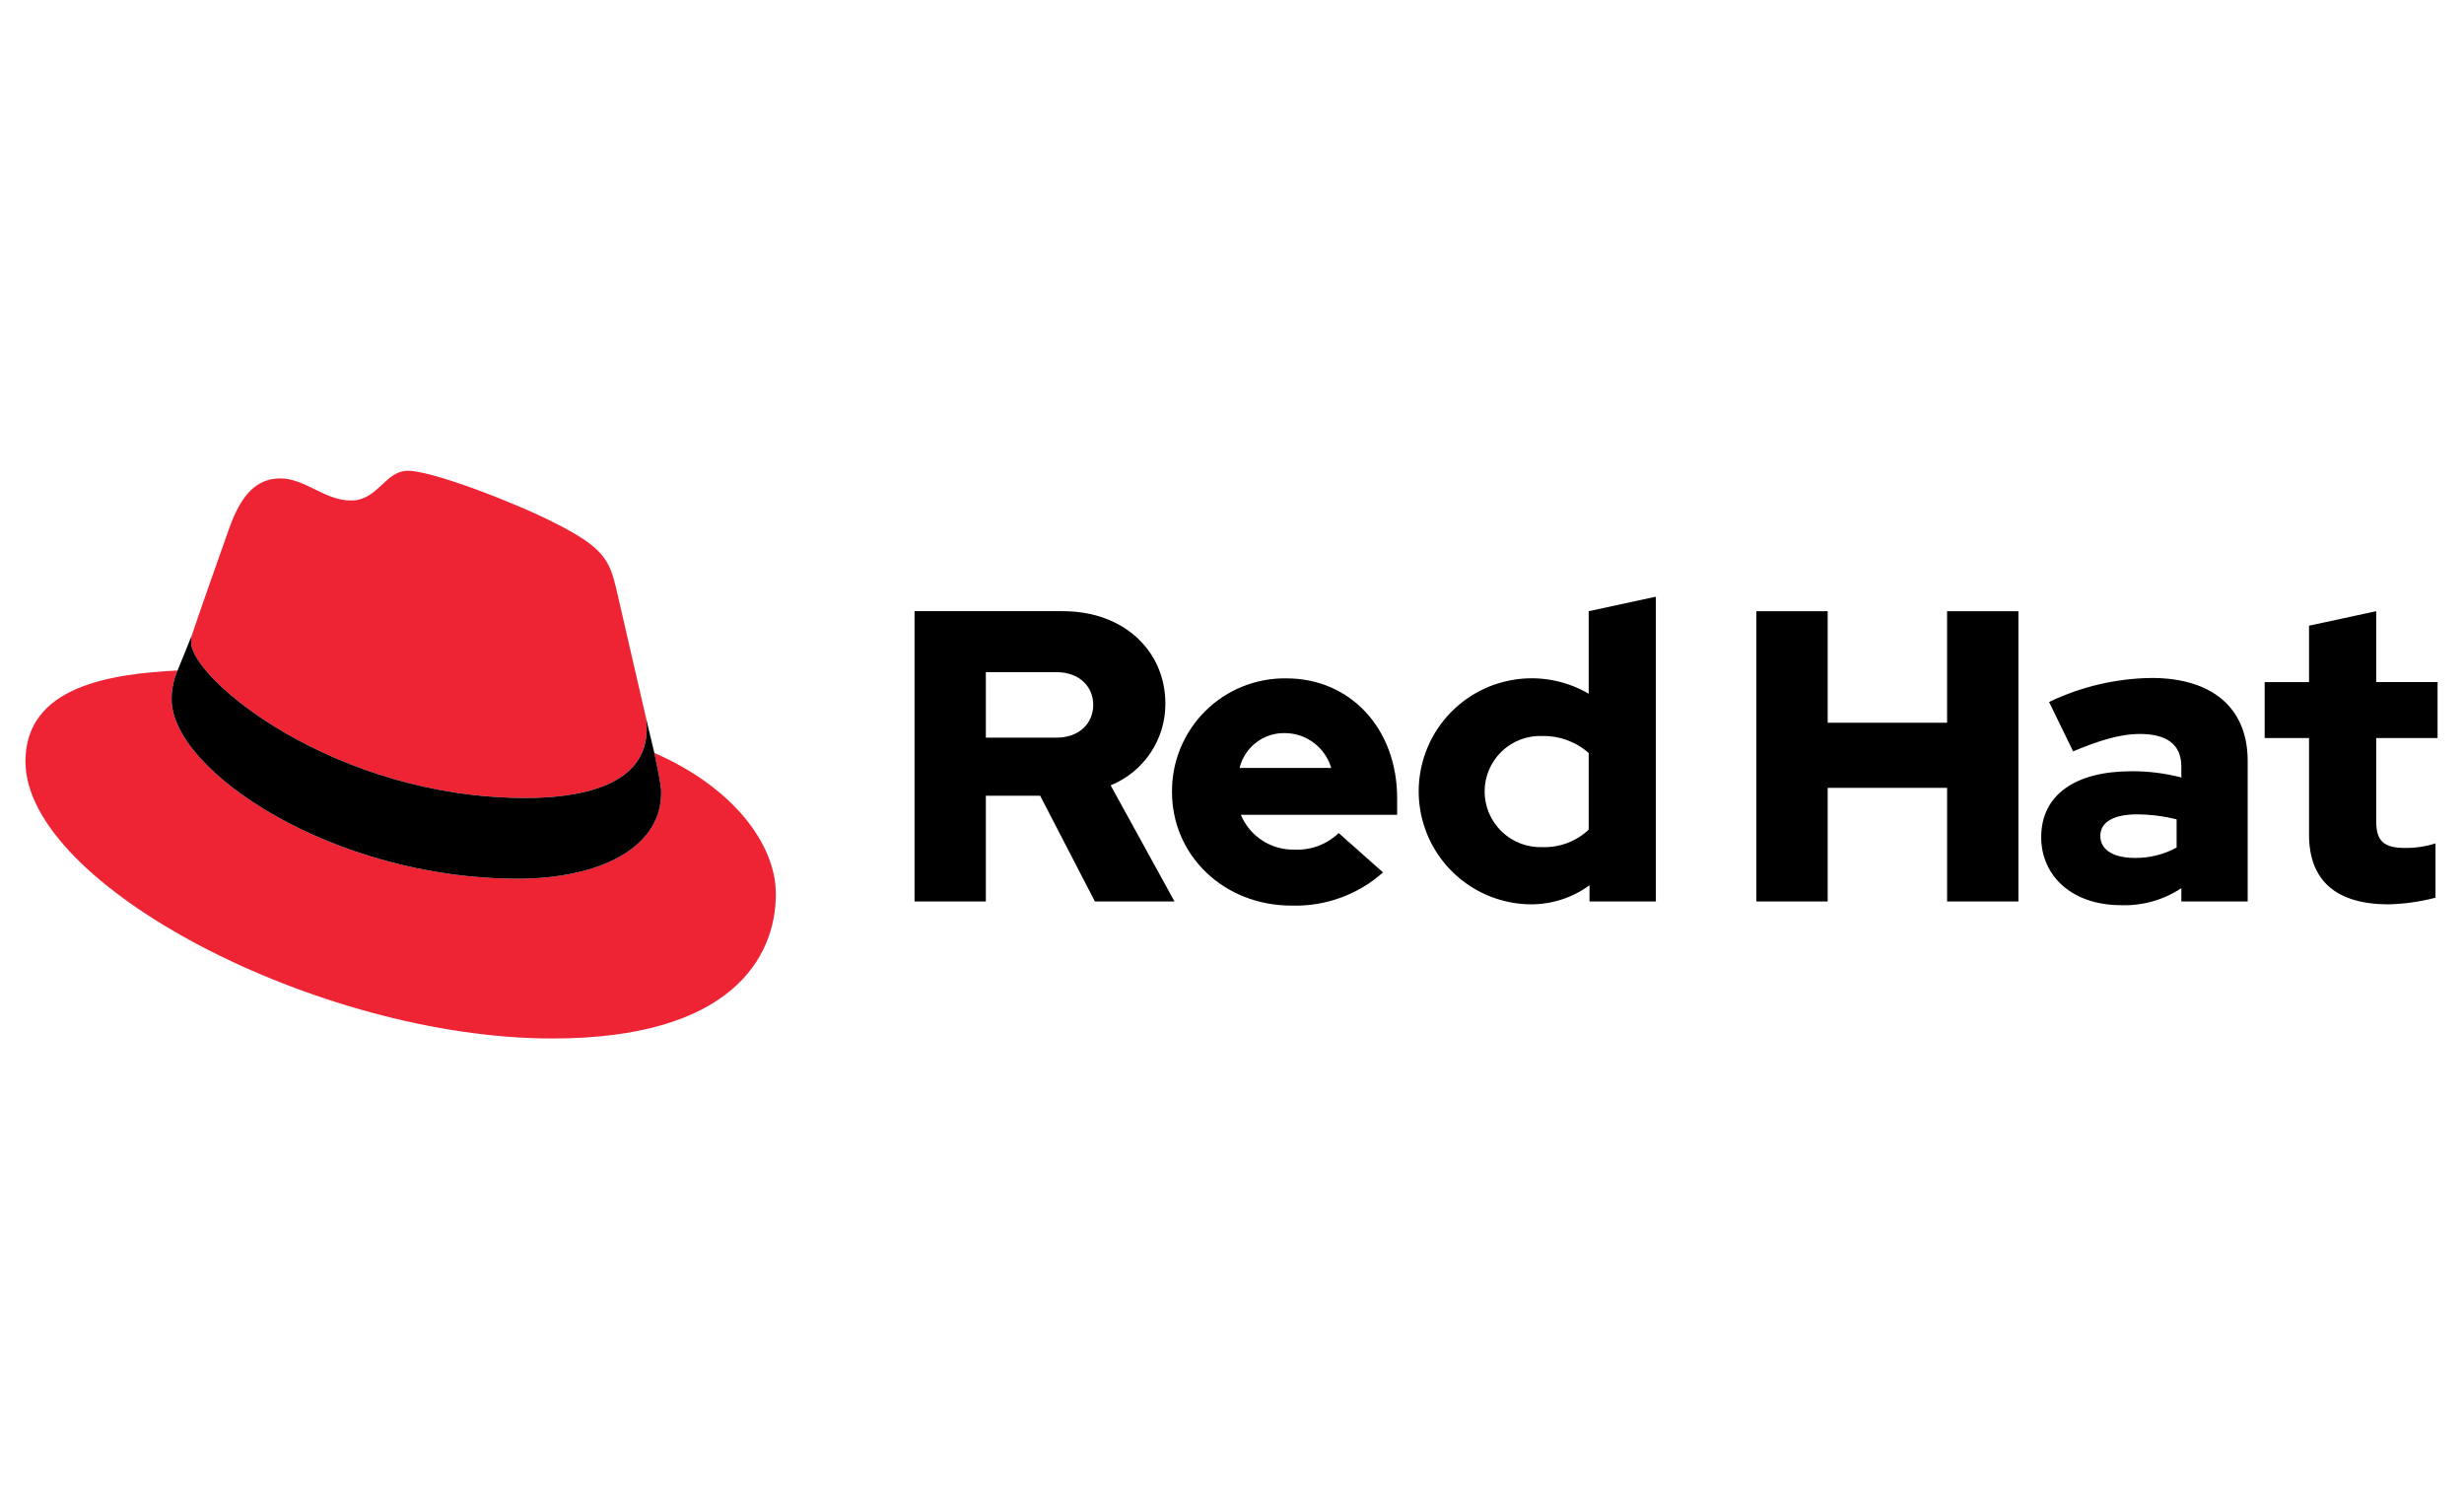
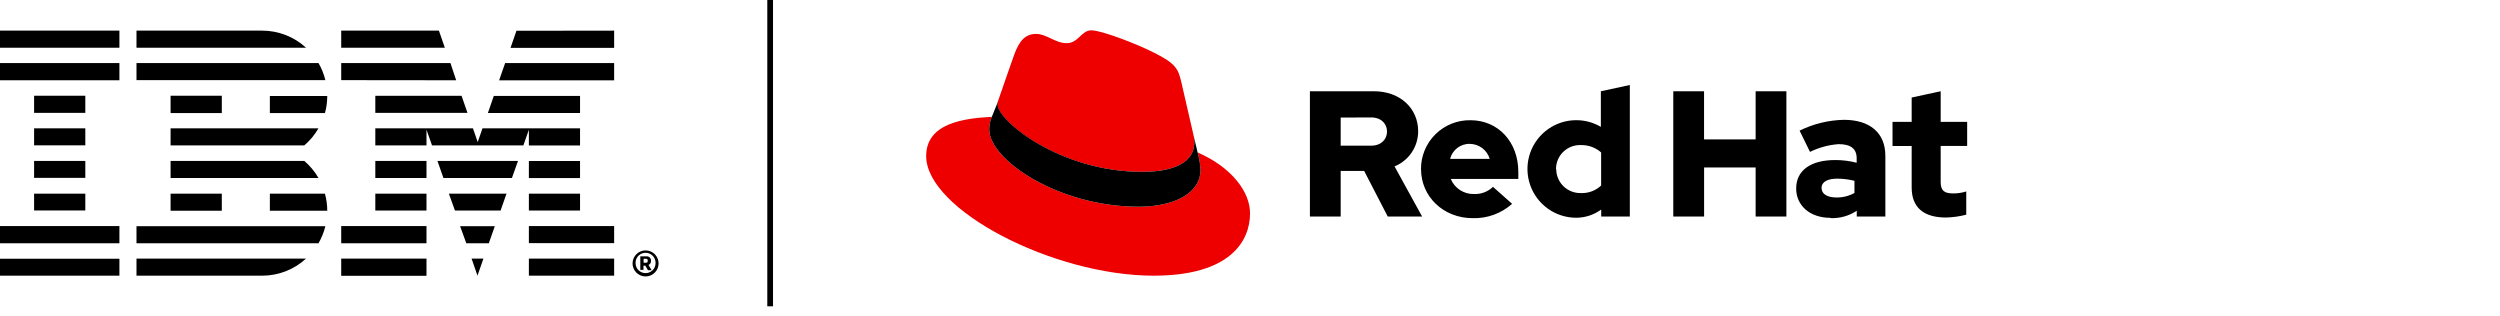
- <svg xmlns="http://www.w3.org/2000/svg" id="Layer_1" data-name="Layer 1" viewBox="0 0 400 245">
+ <svg xmlns="http://www.w3.org/2000/svg" id="aa7bb69a-cc68-45f3-aef3-35246dd2a5e5" data-name="Layer 1" width="555" height="70" viewBox="0 0 555 70">
  <defs>
-     <style>.cls-1{fill:#ee2435;}</style>
+     <style>.a5dbde5f-bb8b-4fe6-b7f8-989276b3434f{fill:#e00;}</style>
  </defs>
-   <path class="cls-1" d="M85.393,129.537c8.003,0,19.591-1.656,19.591-11.176a9.055,9.055,0,0,0-.199-2.19L100.019,95.459C98.914,90.906,97.949,88.836,89.947,84.835,83.738,81.663,70.217,76.42,66.216,76.42c-3.725,0-4.828,4.828-9.244,4.828-4.276,0-7.45-3.586-11.451-3.586-3.862,0-6.347,2.621-8.278,8.002,0,0-5.381,15.176-6.071,17.382a3.996,3.996,0,0,0-.142,1.243c0,5.898,23.229,25.248,54.362,25.248m20.833-7.312c1.104,5.243,1.104,5.794,1.104,6.484,0,8.969-10.073,13.934-23.316,13.934-29.94,0-56.153-17.521-56.153-29.11a11.795,11.795,0,0,1,.966-4.691c-10.762.552-24.696,2.483-24.696,14.762,0,20.142,47.737,44.977,85.539,44.977,28.974,0,36.285-13.106,36.285-23.453,0-8.142-7.036-17.384-19.729-22.903" />
-   <path d="M106.226,122.224c1.104,5.243,1.104,5.794,1.104,6.484,0,8.969-10.073,13.934-23.316,13.934-29.94,0-56.153-17.521-56.153-29.11a11.795,11.795,0,0,1,.966-4.691l2.346-5.796a3.996,3.996,0,0,0-.142,1.243c0,5.898,23.229,25.248,54.362,25.248,8.003,0,19.591-1.656,19.591-11.176a9.055,9.055,0,0,0-.199-2.19Z" />
-   <path d="M374.844,135.495c0,7.606,4.578,11.308,12.923,11.308a33.429,33.429,0,0,0,7.607-1.077v-8.817a15.845,15.845,0,0,1-4.914.74c-3.433,0-4.711-1.077-4.711-4.308V119.812h9.961v-9.087h-9.961V99.216l-10.905,2.356v9.154H367.642v9.087h7.202Zm-33.884.202c0-2.356,2.356-3.5,5.923-3.5a27.363,27.363,0,0,1,6.462.808v4.577a13.761,13.761,0,0,1-6.798,1.683c-3.5,0-5.587-1.346-5.587-3.567m3.327,11.24a16.662,16.662,0,0,0,9.827-2.76v2.154H364.883v-22.817c0-8.683-5.856-13.462-15.615-13.462a39.622,39.622,0,0,0-16.625,3.904l3.904,8.01c4.173-1.75,7.673-2.827,10.769-2.827,4.51,0,6.798,1.75,6.798,5.317v1.75a31.616,31.616,0,0,0-8.077-1.01c-9.154,0-14.673,3.837-14.673,10.702,0,6.26,4.981,11.038,12.923,11.038m-59.163-.606h11.577V127.889h19.385v18.442h11.577V99.216H316.085v18.106H296.701V99.216H285.124Zm-44.115-17.837a9.016,9.016,0,0,1,9.356-9.019,11.031,11.031,0,0,1,7.538,2.76V134.687a10.476,10.476,0,0,1-7.538,2.827,9.056,9.056,0,0,1-9.356-9.019m17.029,17.837h10.769V96.86L257.903,99.216v13.394a18.347,18.347,0,1,0-9.423,34.192,16.058,16.058,0,0,0,9.558-3.096Zm-49.403-27.327a7.875,7.875,0,0,1,7.471,5.654h-14.875a7.415,7.415,0,0,1,7.404-5.654m-18.375,9.558c0,10.365,8.481,18.442,19.385,18.442a21.365,21.365,0,0,0,14.875-5.385l-7.202-6.394a9.644,9.644,0,0,1-7.135,2.692,9.201,9.201,0,0,1-8.75-5.654h25.375v-2.692c0-11.308-7.606-19.452-17.971-19.452A18.289,18.289,0,0,0,190.26,128.562m-18.778-19.452c3.837,0,5.99,2.423,5.99,5.317s-2.154,5.317-5.99,5.317H160.04V109.11Zm-23.019,37.221h11.577V129.168h8.817l8.885,17.163h12.923l-10.365-18.846a14.255,14.255,0,0,0,8.885-13.26c0-8.481-6.663-15.01-16.625-15.01H148.463Z" />
+   <path d="M143.43,58.32c.23,0,.36-.1.36-.32v-.22c0-.21-.13-.32-.36-.32h-.55v.86Zm-.55,1.59h-.73v-3h1.37a.92.92,0,0,1,1,1,.89.89,0,0,1-.55.91l.68,1.16h-.81l-.57-1h-.42v1Zm2.65-1.35v-.37a2.22,2.22,0,0,0-4.43,0v.37a2.22,2.22,0,0,0,4.43,0Zm-5.1-.19a2.89,2.89,0,1,1,2.89,3,2.89,2.89,0,0,1-2.89-3ZM98.75,10.59,97.44,6.8H75.75v3.79Zm2.52,7.23L100,14H75.75v3.79ZM117.41,61.2h18.93V57.41H117.41V61.2Zm0-7.23h18.93V50.18H117.41V54Zm0-7.23h11.36V43H117.41v3.79Zm11.36-11H117.41v3.79h11.36V35.72Zm-11.36-3.44h11.36V28.49H107.11l-1.06,3.06L105,28.49H83.32v3.79H94.68V28.8l1.23,3.48h20.28l1.22-3.48v3.48Zm11.36-11H109.62l-1.31,3.79h20.46V21.26ZM83.32,39.51H94.68V35.72H83.32v3.79Zm0,7.23H94.68V43H83.32v3.79ZM75.75,54H94.68V50.18H75.75V54Zm0,7.23H94.68V57.41H75.75V61.2Zm38.9-54.4-1.31,3.79h23V6.8Zm-3.83,11h25.52V14h-24.2l-1.32,3.79Zm-27.5,7.23h20.46l-1.31-3.79H83.32v3.79ZM98.44,39.51h15.21L115,35.72H97.11l1.33,3.79ZM101,46.74h10.13L112.44,43H99.65L101,46.74ZM103.52,54h5l1.33-3.79h-7.71L103.52,54ZM106,61.2l1.32-3.79h-2.63L106,61.2Zm-75.74,0H58.19a14.36,14.36,0,0,0,9.75-3.79H30.3V61.2ZM59.91,43v3.79H72.65A14.38,14.38,0,0,0,72.14,43Zm-22,3.79H49.24V43H37.87v3.79Zm22-21.69H72.14a14.38,14.38,0,0,0,.51-3.79H59.91v3.79Zm-22,0H49.24V21.26H37.87v3.79ZM58.19,6.8H30.3v3.79H67.94A14.4,14.4,0,0,0,58.19,6.8ZM70.71,14H30.3v3.79H72.23A14.26,14.26,0,0,0,70.71,14ZM37.87,28.49v3.79H67.55a14.57,14.57,0,0,0,3.15-3.79Zm29.68,7.23H37.87v3.79H70.7a14.57,14.57,0,0,0-3.15-3.79ZM30.3,54H70.71a14.26,14.26,0,0,0,1.52-3.79H30.3V54ZM0,10.59H26.51V6.8H0v3.79Zm0,7.23H26.51V14H0v3.79Zm18.94,3.44H7.57v3.79H18.94V21.26Zm-11.37,11H18.94V28.49H7.57v3.79Zm0,7.23H18.94V35.72H7.57v3.79Zm0,7.23H18.94V43H7.57v3.79ZM0,54H26.51V50.18H0V54Zm0,3.44H26.51V61.2H0V57.41Z" />
+   <polygon points="170.34 68 171.61 68 171.61 0 170.34 0 170.34 68 170.34 68" />
+   <path class="a5dbde5f-bb8b-4fe6-b7f8-989276b3434f" d="M265.87,33.84a18.93,18.93,0,0,1,.65,3.82c0,5.3-5.95,8.23-13.76,8.23-17.67,0-33.15-10.34-33.15-17.18a7.06,7.06,0,0,1,.57-2.77c-6.35.32-14.57,1.46-14.57,8.71,0,11.89,28.17,26.55,50.49,26.55,17.1,0,21.41-7.74,21.41-13.85,0-4.8-4.15-10.26-11.64-13.51m-12.3,4.31c4.73,0,11.57-1,11.57-6.59a5.67,5.67,0,0,0-.12-1.3L262.2,18c-.65-2.69-1.22-3.91-5.94-6.27-3.66-1.88-11.65-5-14-5-2.2,0-2.85,2.85-5.45,2.85S232.4,7.53,230,7.53s-3.75,1.55-4.89,4.73c0,0-3.17,9-3.58,10.26a2.39,2.39,0,0,0-.09.73c0,3.48,13.71,14.9,32.09,14.9" />
+   <path d="M265.87,33.84a18.93,18.93,0,0,1,.65,3.82c0,5.3-5.95,8.23-13.76,8.23-17.67,0-33.15-10.34-33.15-17.18a7.06,7.06,0,0,1,.57-2.77l1.39-3.42a2.39,2.39,0,0,0-.09.73c0,3.48,13.71,14.9,32.09,14.9,4.73,0,11.57-1,11.57-6.59a5.67,5.67,0,0,0-.12-1.3l.85,3.58Z" />
+   <path d="M290.8,48.07h6.83V37.94h5.21l5.24,10.13h7.63l-6.12-11.13a8.4,8.4,0,0,0,5.24-7.82c0-5-3.93-8.86-9.81-8.86H290.8V48.07Zm13.59-22c2.26,0,3.53,1.43,3.53,3.13s-1.27,3.14-3.53,3.14h-6.76V26.1Zm11.08,11.48c0,6.12,5,10.88,11.44,10.88a12.58,12.58,0,0,0,8.78-3.18l-4.25-3.77a5.69,5.69,0,0,1-4.21,1.59,5.42,5.42,0,0,1-5.16-3.34h15V38.17c0-6.67-4.49-11.48-10.61-11.48a10.8,10.8,0,0,0-11,10.89m10.85-5.64a4.66,4.66,0,0,1,4.41,3.33h-8.79a4.39,4.39,0,0,1,4.38-3.33m29.16,16.13h6.35V18.87l-6.43,1.39v7.9a10.83,10.83,0,1,0-5.56,20.18,9.49,9.49,0,0,0,5.64-1.82v1.55ZM345.43,37.54A5.32,5.32,0,0,1,351,32.21a6.52,6.52,0,0,1,4.45,1.63v7.35A6.15,6.15,0,0,1,351,42.86a5.34,5.34,0,0,1-5.52-5.32m26,10.53h6.83V37.18h11.44V48.07h6.83V20.26h-6.83V30.94H378.3V20.26h-6.83V48.07Zm34.92.35a9.79,9.79,0,0,0,5.8-1.63v1.28h6.35V34.6c0-5.13-3.45-8-9.21-8A23.42,23.42,0,0,0,399.51,29l2.31,4.72A17.19,17.19,0,0,1,408.18,32c2.66,0,4,1,4,3.13v1a18.56,18.56,0,0,0-4.77-.6c-5.4,0-8.66,2.27-8.66,6.32,0,3.69,2.94,6.51,7.63,6.51m-2-6.63c0-1.39,1.39-2.07,3.5-2.07a16,16,0,0,1,3.81.48v2.7a8.06,8.06,0,0,1-4,1c-2.06,0-3.3-.79-3.3-2.1m20-.12c0,4.49,2.71,6.67,7.63,6.67a19.59,19.59,0,0,0,4.49-.63V42.5a9.29,9.29,0,0,1-2.9.44c-2,0-2.78-.63-2.78-2.54v-8h5.88V27.05h-5.88V20.26l-6.44,1.39v5.4h-4.25v5.36h4.25v9.26Z" />
</svg>
